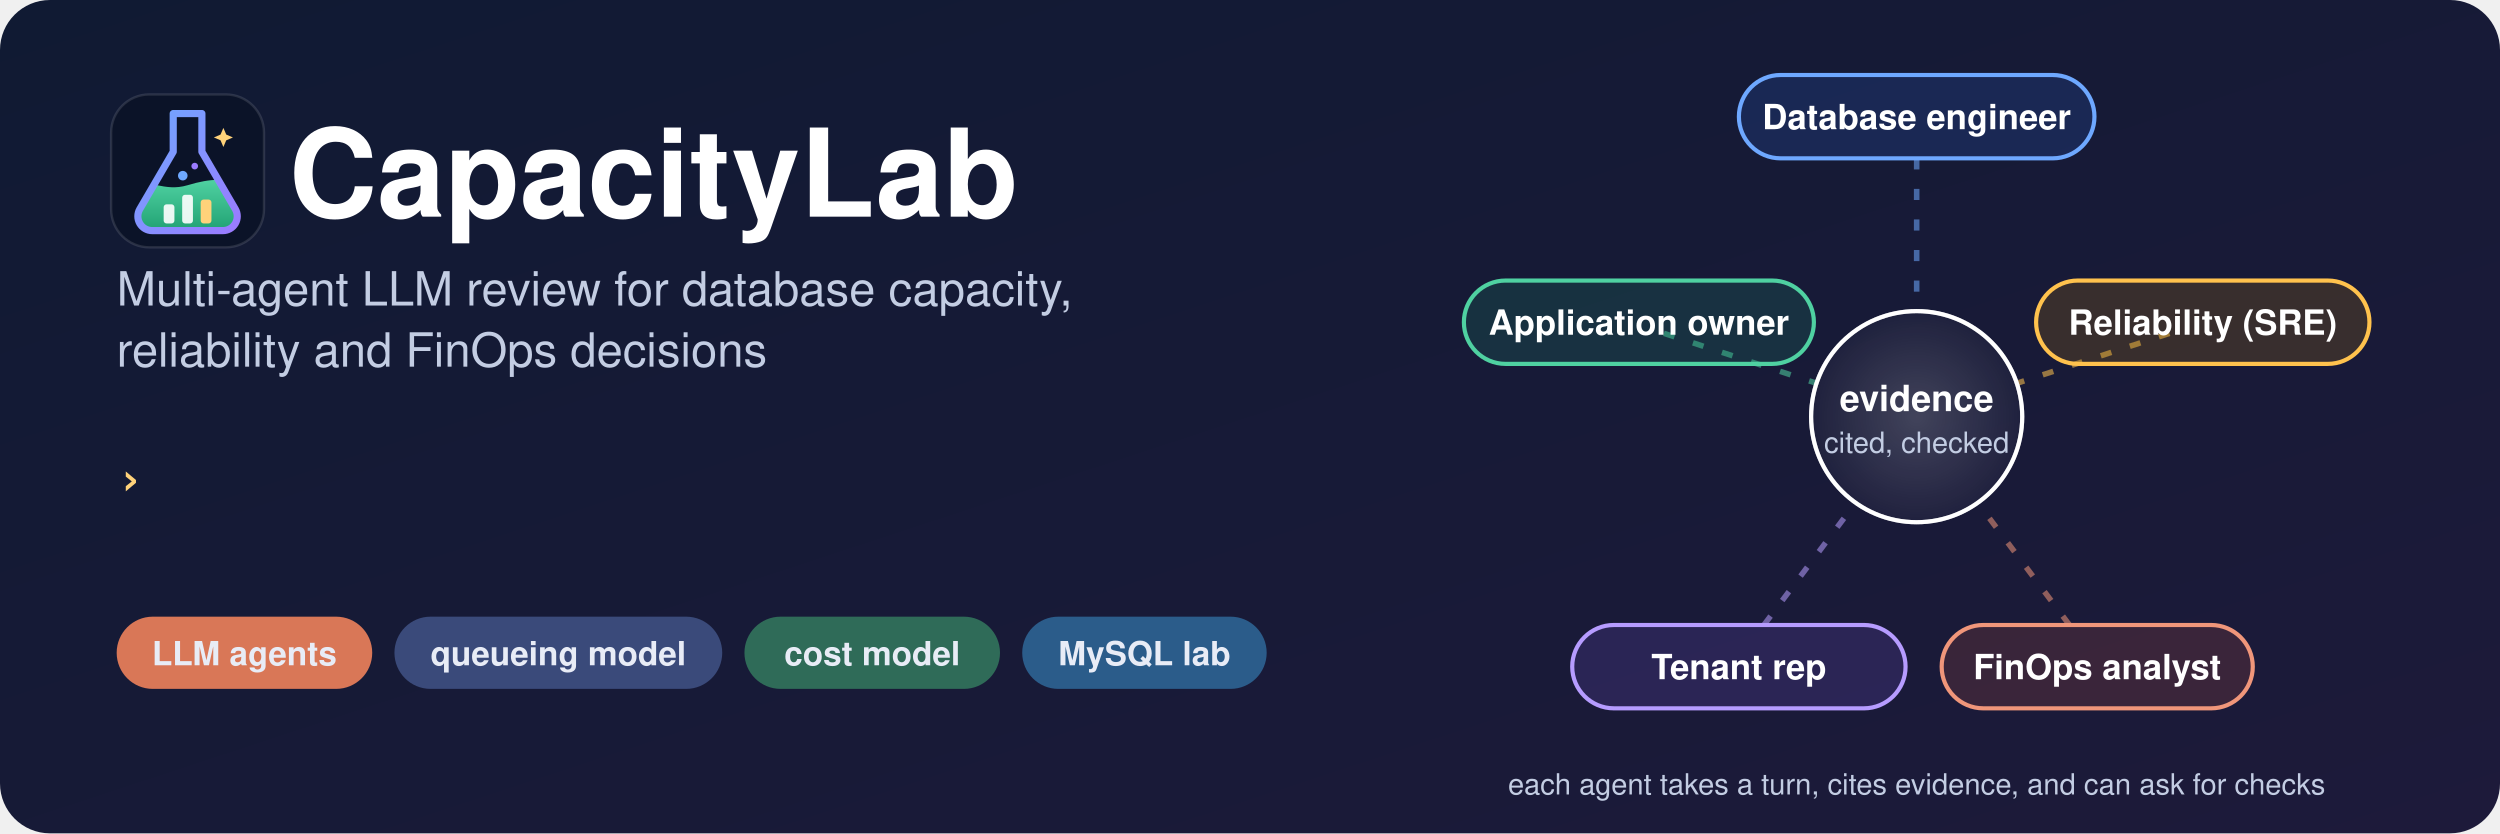
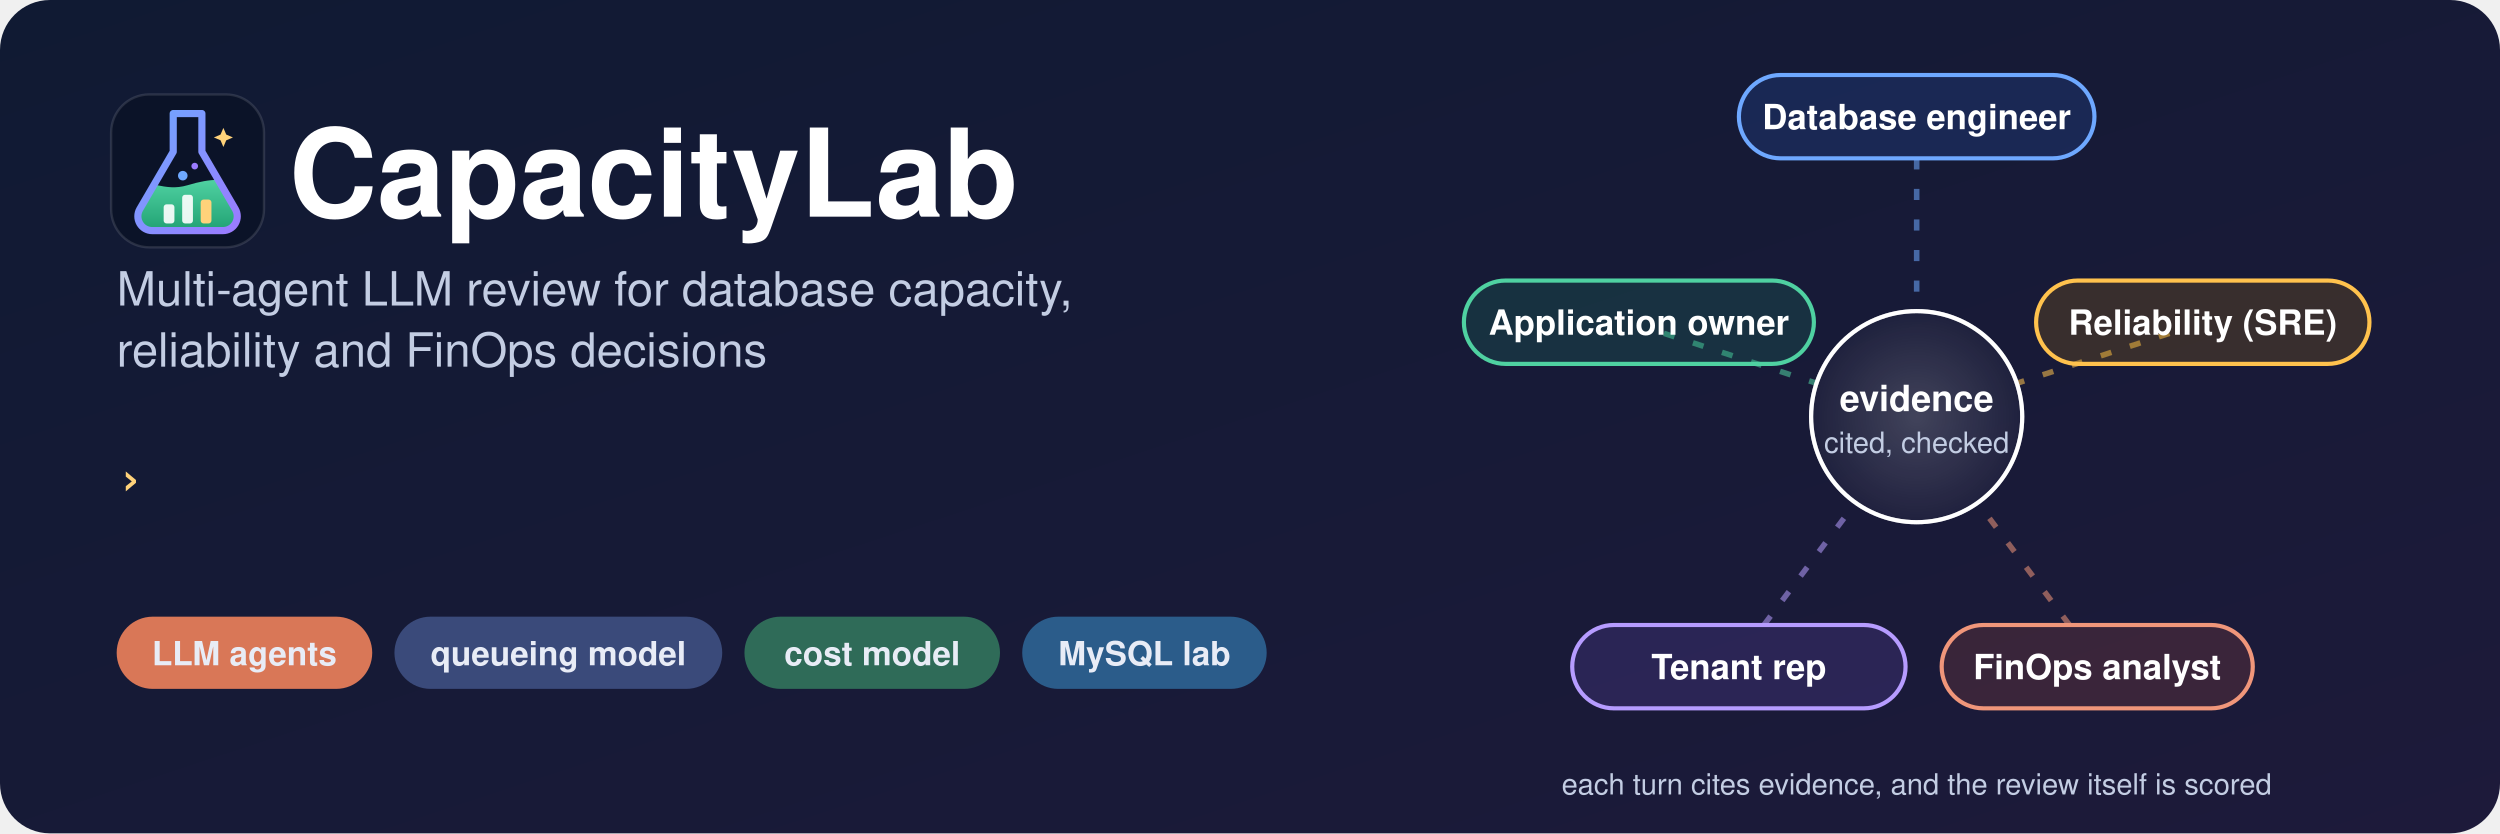
<svg xmlns="http://www.w3.org/2000/svg" viewBox="0 0 900 300" width="900" height="300" role="img" aria-labelledby="t d">
  <defs>
    <linearGradient id="bg" x1="0" y1="0" x2="1" y2="1">
      <stop offset="0" stop-color="#101a33" />
      <stop offset="1" stop-color="#1d1a3a" />
    </linearGradient>
    <linearGradient id="lgGlass" x1="0" y1="0" x2="1" y2="1">
      <stop offset="0" stop-color="#6ea8ff" />
      <stop offset="1" stop-color="#9b7bff" />
    </linearGradient>
    <linearGradient id="lgLiquid" x1="0" y1="0" x2="0" y2="1">
      <stop offset="0" stop-color="#4fd1a1" />
      <stop offset="1" stop-color="#1b9b6d" />
    </linearGradient>
    <clipPath id="lgInside">
      <path d="M26 8h12v16l14 24a6 6 0 0 1-5.2 9H17.2a6 6 0 0 1-5.2-9l14-24z" />
    </clipPath>
    <radialGradient id="core" cx="0.5" cy="0.5" r="0.5">
      <stop offset="0" stop-color="#ffffff" stop-opacity="0.18" />
      <stop offset="1" stop-color="#ffffff" stop-opacity="0.03" />
    </radialGradient>
    <style>
      .title { font: 700 44px system-ui, -apple-system, "Segoe UI", Helvetica, Arial, sans-serif; fill: #ffffff; }
      .sub { font: 400 17px system-ui, -apple-system, "Segoe UI", Helvetica, Arial, sans-serif; fill: #c3cde3; }
      .q { font: 600 16px ui-monospace, SFMono-Regular, Menlo, Consolas, monospace; fill: #ffd27a; opacity: 0; }
      .chip { font: 600 12px system-ui, -apple-system, "Segoe UI", Helvetica, Arial, sans-serif; fill: #e8ecf6; }
      .role { font: 600 12.5px system-ui, -apple-system, "Segoe UI", Helvetica, Arial, sans-serif; fill: #ffffff; text-anchor: middle; }
      .core-t { font: 700 13px system-ui, -apple-system, "Segoe UI", Helvetica, Arial, sans-serif; fill: #ffffff; text-anchor: middle; }
      .core-s { font: 400 10.5px system-ui, -apple-system, "Segoe UI", Helvetica, Arial, sans-serif; fill: #c3cde3; text-anchor: middle; }
      .link { stroke-width: 2; stroke-dasharray: 4 7; fill: none; opacity: 0.55; animation: flow 1.6s linear infinite; }
      .glow { opacity: 0.18; animation: turn 10s ease-in-out infinite; }
      .ring { fill: none; stroke: #ffffff; stroke-width: 1.5; transform-origin: 690px 150px; animation: pulse 2.5s ease-out infinite; }
      .q1, .q2, .q3, .q4, .q5, .q6 { animation: rotate 18s infinite; }
      .q2 { animation-delay: 3s; } .q3 { animation-delay: 6s; } .q4 { animation-delay: 9s; }
      .q5 { animation-delay: 12s; } .q6 { animation-delay: 15s; }
      .caret { fill: #ffd27a; animation: blink 1s steps(1) infinite; }
      .bubble { animation: rise 3.2s ease-in infinite; }
      .bubble2 { animation-delay: 1.6s; }
      .spark { transform-origin: 47px 18px; animation: twinkle 2.4s ease-in-out infinite; }
      @keyframes rise { 0% { transform: translateY(6px); opacity: 0; } 20% { opacity: 1; } 100% { transform: translateY(-14px); opacity: 0; } }
      @keyframes twinkle { 0%, 100% { transform: scale(.7); opacity: .6; } 50% { transform: scale(1.1); opacity: 1; } }
      .r2 { animation-delay: 2s; } .r3 { animation-delay: 4s; } .r4 { animation-delay: 6s; } .r5 { animation-delay: 8s; }
      @keyframes flow { to { stroke-dashoffset: -22; } }
      @keyframes turn { 0%, 22%, 100% { opacity: 0.18; } 6%, 16% { opacity: 1; } }
      @keyframes pulse { 0% { transform: scale(1); opacity: 0.55; } 100% { transform: scale(1.7); opacity: 0; } }
      @keyframes rotate { 0% { opacity: 0; } 2%, 15% { opacity: 1; } 17%, 100% { opacity: 0; } }
      @keyframes blink { 50% { opacity: 0; } }
      @media (prefers-reduced-motion: reduce) {
        .link, .glow, .ring, .caret, .bubble, .spark { animation: none; }
        .q1 { animation: none; opacity: 1; }
      }
    </style>
  </defs>
  <rect width="900" height="300" rx="18" fill="url(#bg)" />
  <g transform="translate(40 34) scale(0.86)">
    <rect width="64" height="64" rx="16" fill="#0b1328" stroke="#ffffff" stroke-opacity="0.12" />
    <g clip-path="url(#lgInside)">
      <path d="M8 38c8-3 14 3 24 0s16-3 24 0v22H8z" fill="url(#lgLiquid)" />
      <rect x="22" y="46" width="4.5" height="8" rx="1.2" fill="#ffffff" opacity=".9" />
      <rect x="29.75" y="42" width="4.5" height="12" rx="1.2" fill="#ffffff" opacity=".9" />
      <rect x="37.5" y="44" width="4.5" height="10" rx="1.2" fill="#ffd27a" />
    </g>
    <path d="M26 8h12v16l14 24a6 6 0 0 1-5.2 9H17.2a6 6 0 0 1-5.2-9l14-24z" fill="none" stroke="url(#lgGlass)" stroke-width="3" stroke-linejoin="round" />
    <path d="M23 8h18" stroke="url(#lgGlass)" stroke-width="3" stroke-linecap="round" />
    <circle class="bubble" cx="30" cy="34" r="2" fill="#6ea8ff" />
    <circle class="bubble bubble2" cx="35" cy="30" r="1.4" fill="#9b7bff" />
    <path class="spark" d="M47 14l1.2 2.8L51 18l-2.8 1.2L47 22l-1.2-2.8L43 18l2.8-1.2z" fill="#ffd27a" />
  </g>
  <text x="104" y="78" class="title">CapacityLab</text>
  <text x="42" y="110" class="sub">Multi-agent LLM review for database capacity,</text>
  <text x="42" y="132" class="sub">reliability and FinOps decisions</text>
  <text x="42" y="178" class="q caret" style="opacity:1">›</text>
  <text x="60" y="178" class="q q1">Add capacity for the flash sale?</text>
  <text x="60" y="178" class="q q2">Downsize an oversized reader?</text>
  <text x="60" y="178" class="q q3">Add an index instead of hardware?</text>
  <text x="60" y="178" class="q q4">Move the batch job out of the peak?</text>
  <text x="60" y="178" class="q q5">Is failover ready for the change?</text>
  <text x="60" y="178" class="q q6">Who pays for the tenant's burst?</text>
  <g transform="translate(42 222)">
    <rect width="92" height="26" rx="13" fill="#d97757" />
    <text x="46" y="17.5" class="chip" text-anchor="middle">LLM agents</text>
    <rect x="100" width="118" height="26" rx="13" fill="#3a4a7a" />
    <text x="159" y="17.5" class="chip" text-anchor="middle">queueing model</text>
    <rect x="226" width="92" height="26" rx="13" fill="#2f6b58" />
    <text x="272" y="17.5" class="chip" text-anchor="middle">cost model</text>
    <rect x="326" width="88" height="26" rx="13" fill="#2b5c8a" />
    <text x="370" y="17.5" class="chip" text-anchor="middle">MySQL lab</text>
  </g>
  <path class="link" stroke="#6ea8ff" d="M690 57 L690 112" />
  <path class="link" stroke="#ffc24d" d="M781 120 L726 138" />
  <path class="link" stroke="#f0967a" d="M745 225 L712 181" />
  <path class="link" stroke="#b69cff" d="M635 225 L668 181" />
  <path class="link" stroke="#4fd1a1" d="M599 120 L654 138" />
  <circle cx="690" cy="150" r="38" class="ring" />
  <circle cx="690" cy="150" r="38" fill="url(#core)" stroke="#ffffff" stroke-opacity="0.5" stroke-width="1.5" />
  <text x="690" y="148" class="core-t">evidence</text>
  <text x="690" y="163" class="core-s">cited, checked</text>
  <g>
    <rect x="626" y="27" width="128" height="30" rx="15" fill="#2d6cdf" class="glow" />
    <rect x="626" y="27" width="128" height="30" rx="15" fill="none" stroke="#6ea8ff" stroke-width="1.5" />
    <text x="690" y="46.5" class="role">Database engineer</text>
  </g>
  <g>
    <rect x="733" y="101" width="120" height="30" rx="15" fill="#c98a00" class="glow r2" />
    <rect x="733" y="101" width="120" height="30" rx="15" fill="none" stroke="#ffc24d" stroke-width="1.5" />
    <text x="793" y="120.5" class="role">Reliability (SRE)</text>
  </g>
  <g>
    <rect x="699" y="225" width="112" height="30" rx="15" fill="#c75b3b" class="glow r3" />
    <rect x="699" y="225" width="112" height="30" rx="15" fill="none" stroke="#f0967a" stroke-width="1.5" />
    <text x="755" y="244.5" class="role">FinOps analyst</text>
  </g>
  <g>
    <rect x="566" y="225" width="120" height="30" rx="15" fill="#7a5ad6" class="glow r4" />
    <rect x="566" y="225" width="120" height="30" rx="15" fill="none" stroke="#b69cff" stroke-width="1.5" />
    <text x="626" y="244.5" class="role">Tenant rep</text>
  </g>
  <g>
    <rect x="527" y="101" width="126" height="30" rx="15" fill="#1b9b6d" class="glow r5" />
    <rect x="527" y="101" width="126" height="30" rx="15" fill="none" stroke="#4fd1a1" stroke-width="1.5" />
    <text x="590" y="120.5" class="role">Application owner</text>
  </g>
-   <text x="690" y="286" class="core-s">each agent takes a turn, cites evidence, and can ask for checks</text>
+   <text x="690" y="286" class="core-s">each turn cites evidence, and the review itself is scored</text>
</svg>
